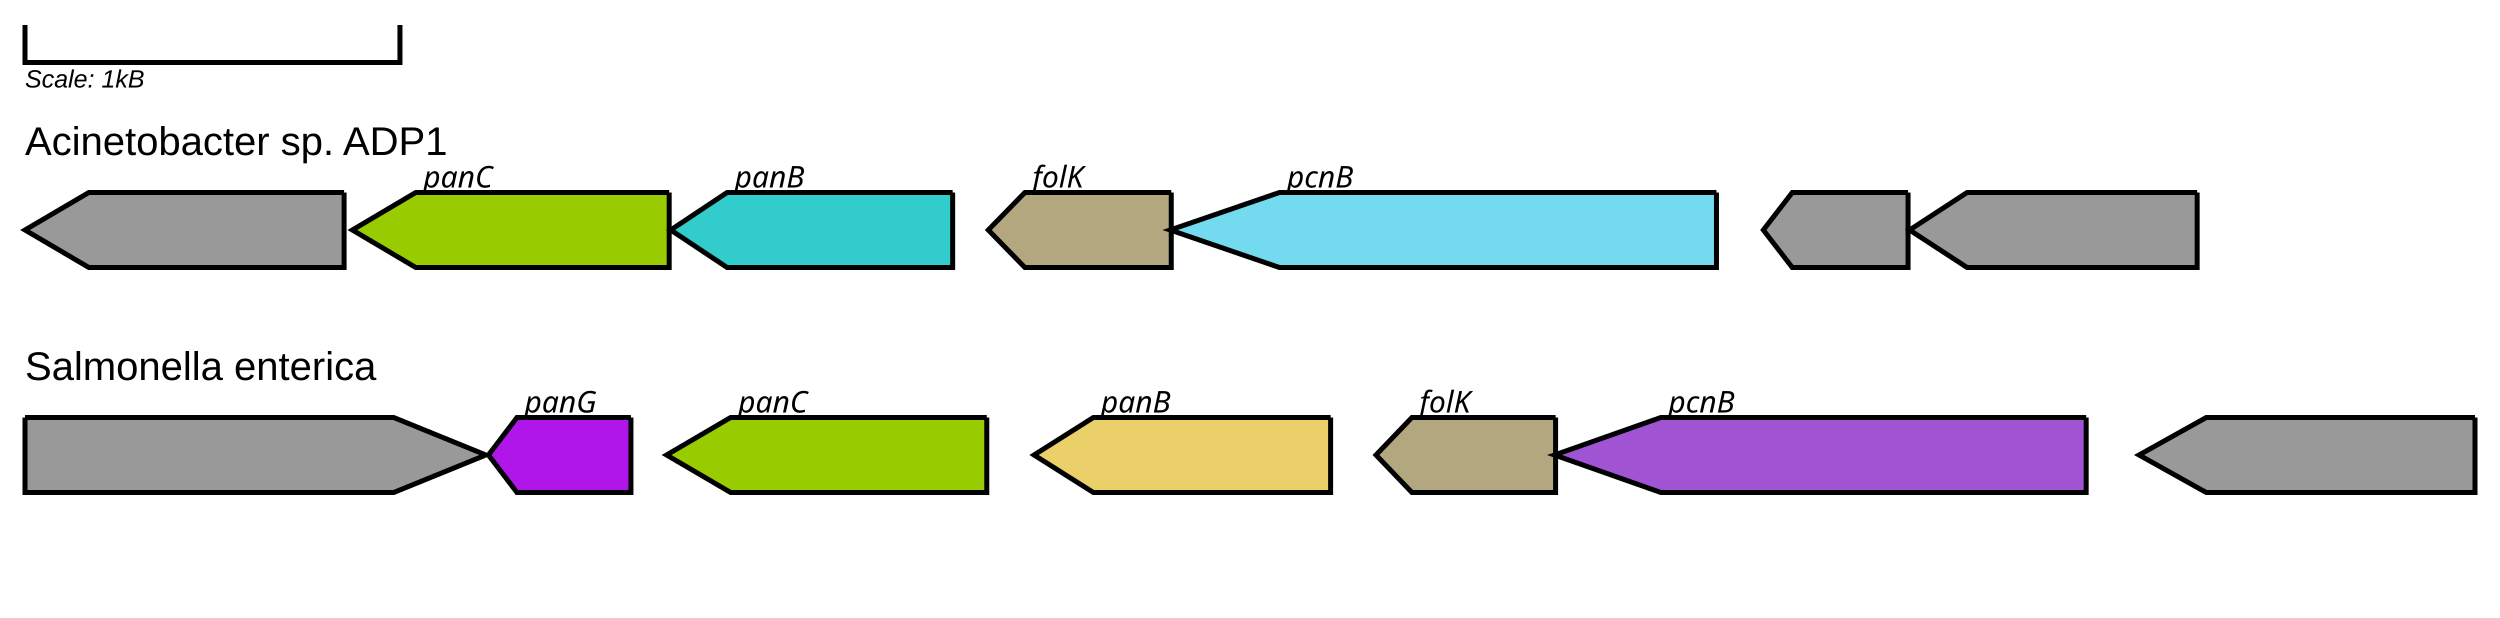
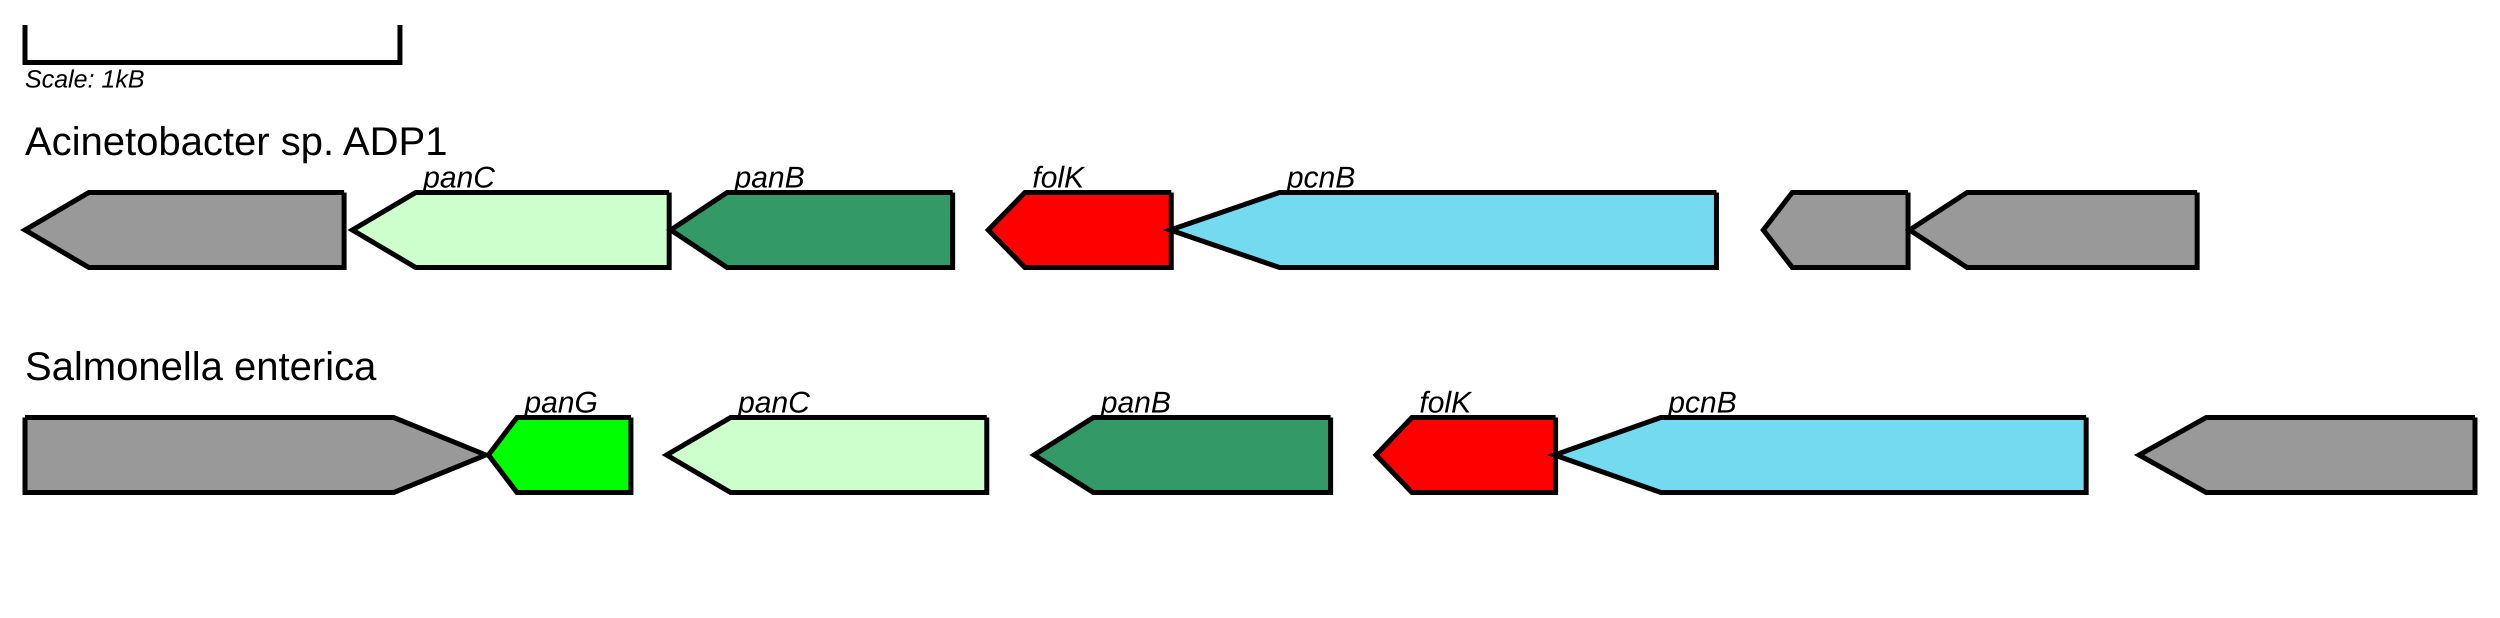
<svg xmlns="http://www.w3.org/2000/svg" width="1000" id="svg" height="247">
+   <style>text { font-family: Arial }</style>
  <polyline fill="none" stroke="black" stroke-width="2" points="10,10,10,25,159.985,25,159.985,10" />
  <text x="10" y="35" font-family="arial, helvetica, sans-serif" font-size="10px" fill="black" font-style="italic" text-anchor="start">Scale: 1kB</text>
  <path d="M137.637,77L35.527,77L10,92L35.527,107L137.637,107L137.637,77" fill="#999999" stroke="black" stroke-width="2" z-index="95" />
-   <path d="M267.674,77L166.284,77L140.937,92L166.284,107L267.674,107L267.674,77" fill="#99cc00" stroke="black" stroke-width="2" z-index="95" />
-   <path d="M381.062,77L290.831,77L268.274,92L290.831,107L381.062,107L381.062,77" fill="#33cccc" stroke="black" stroke-width="2" z-index="95" />
-   <path d="M468.503,77L409.949,77L395.311,92L409.949,107L468.503,107L468.503,77" fill="#b2a77e" stroke="black" stroke-width="2" z-index="95" />
+   <path d="M267.674,77L166.284,77L140.937,92L166.284,107L267.674,107L267.674,77" fill="#ccffcc" stroke="black" stroke-width="2" z-index="95" />
+   <path d="M381.062,77L290.831,77L268.274,92L290.831,107L381.062,107L381.062,77" fill="#339966" stroke="black" stroke-width="2" z-index="95" />
+   <path d="M468.503,77L409.949,77L395.311,92L409.949,107L468.503,107L468.503,77" fill="red" stroke="black" stroke-width="2" z-index="95" />
  <path d="M686.581,77L511.759,77L468.053,92L511.759,107L686.581,107L686.581,77" fill="#73daf0" stroke="black" stroke-width="2" z-index="95" />
  <path d="M763.223,77L716.908,77L705.329,92L716.908,107L763.223,107L763.223,77" fill="#999999" stroke="black" stroke-width="2" z-index="95" />
  <path d="M878.861,77L786.831,77L763.823,92L786.831,107L878.861,107L878.861,77" fill="#999999" stroke="black" stroke-width="2" z-index="95" />
  <path d="M10,167L157.465,167L194.331,182L157.465,197L10,197L10,167" fill="#999999" stroke="black" stroke-width="2" z-index="95" />
-   <path d="M252.375,167L206.78,167L195.381,182L206.78,197L252.375,197L252.375,167" fill="#b015e9" stroke="black" stroke-width="2" z-index="95" />
-   <path d="M394.711,167L292.241,167L266.624,182L292.241,197L394.711,197L394.711,167" fill="#99cc00" stroke="black" stroke-width="2" z-index="95" />
-   <path d="M532.247,167L437.336,167L413.609,182L437.336,197L532.247,197L532.247,167" fill="#ebd069" stroke="black" stroke-width="2" z-index="95" />
-   <path d="M622.238,167L564.763,167L550.395,182L564.763,197L622.238,197L622.238,167" fill="#b2a77e" stroke="black" stroke-width="2" z-index="95" />
-   <path d="M834.466,167L664.323,167L621.788,182L664.323,197L834.466,197L834.466,167" fill="#a054d3" stroke="black" stroke-width="2" z-index="95" />
+   <path d="M252.375,167L206.78,167L195.381,182L206.78,197L252.375,197L252.375,167" fill="lime" stroke="black" stroke-width="2" z-index="95" />
+   <path d="M394.711,167L292.241,167L266.624,182L292.241,197L394.711,197L394.711,167" fill="#ccffcc" stroke="black" stroke-width="2" z-index="95" />
+   <path d="M532.247,167L437.336,167L413.609,182L437.336,197L532.247,197L532.247,167" fill="#339966" stroke="black" stroke-width="2" z-index="95" />
+   <path d="M622.238,167L564.763,167L550.395,182L564.763,197L622.238,197L622.238,167" fill="red" stroke="black" stroke-width="2" z-index="95" />
+   <path d="M834.466,167L664.323,167L621.788,182L664.323,197L834.466,197L834.466,167" fill="#73daf0" stroke="black" stroke-width="2" z-index="95" />
  <path d="M990,167L882.491,167L855.614,182L882.491,197L990,197L990,167" fill="#999999" stroke="black" stroke-width="2" z-index="95" />
  <text class="genomelabel" y="62" x="10" z-index="100">
    <tspan text-anchor="start">
      <tspan style="font-family: arial, helvetica, sans-serif; font-size: 12pt;">Acinetobacter sp. ADP1</tspan>
    </tspan>
  </text>
  <text class="genomelabel" y="152" x="10" z-index="100">
    <tspan text-anchor="start">
      <tspan style="font-family: arial, helvetica, sans-serif; font-size: 12pt;">Salmonella enterica</tspan>
    </tspan>
  </text>
  <text class="genelabel" y="75" x="38.527" z-index="100">
    <tspan text-anchor="start">
-       <tspan font-family="verdana, geneva, sans-serif">
-         <tspan font-style="italic">
-           <tspan fill="#000000">
-             <tspan />
-           </tspan>
-         </tspan>
+       <tspan fill="#000000">
+         <tspan font-style="italic" />
      </tspan>
    </tspan>
  </text>
  <text class="genelabel" y="75" x="169.284" z-index="100">
    <tspan text-anchor="start">
-       <tspan font-family="verdana, geneva, sans-serif">
-         <tspan font-style="italic">
-           <tspan fill="#000000">panC</tspan>
-         </tspan>
+       <tspan fill="#000000">
+         <tspan font-style="italic">panC</tspan>
      </tspan>
    </tspan>
  </text>
  <text class="genelabel" y="75" x="293.831" z-index="100">
    <tspan text-anchor="start">
-       <tspan font-family="verdana, geneva, sans-serif">
-         <tspan font-style="italic">
-           <tspan fill="#000000">panB</tspan>
-         </tspan>
+       <tspan fill="#000000">
+         <tspan font-style="italic">panB</tspan>
      </tspan>
    </tspan>
  </text>
  <text class="genelabel" y="75" x="412.949" z-index="100">
    <tspan text-anchor="start">
-       <tspan font-family="verdana, geneva, sans-serif">
-         <tspan font-style="italic">
-           <tspan fill="#000000">folK</tspan>
-         </tspan>
+       <tspan fill="#000000">
+         <tspan font-style="italic">folK</tspan>
      </tspan>
    </tspan>
  </text>
  <text class="genelabel" y="75" x="514.759" z-index="100">
    <tspan text-anchor="start">
-       <tspan font-family="verdana, geneva, sans-serif">
-         <tspan font-style="italic">
-           <tspan fill="#000000">pcnB</tspan>
-         </tspan>
+       <tspan fill="#000000">
+         <tspan font-style="italic">pcnB</tspan>
      </tspan>
    </tspan>
  </text>
  <text class="genelabel" y="75" x="719.908" z-index="100">
    <tspan text-anchor="start">
-       <tspan font-family="verdana, geneva, sans-serif">
-         <tspan font-style="italic">
-           <tspan fill="#000000">
-             <tspan />
-           </tspan>
-         </tspan>
+       <tspan fill="#000000">
+         <tspan font-style="italic" />
      </tspan>
    </tspan>
  </text>
  <text class="genelabel" y="75" x="789.831" z-index="100">
    <tspan text-anchor="start">
-       <tspan font-family="verdana, geneva, sans-serif">
-         <tspan font-style="italic">
-           <tspan fill="#000000">
-             <tspan />
-           </tspan>
-         </tspan>
+       <tspan fill="#000000">
+         <tspan font-style="italic" />
      </tspan>
    </tspan>
  </text>
  <text class="genelabel" y="165" x="13" z-index="100">
    <tspan text-anchor="start">
-       <tspan font-family="verdana, geneva, sans-serif">
-         <tspan font-style="italic">
-           <tspan fill="#000000">
-             <tspan />
-           </tspan>
-         </tspan>
+       <tspan fill="#000000">
+         <tspan font-style="italic" />
      </tspan>
    </tspan>
  </text>
  <text class="genelabel" y="165" x="209.78" z-index="100">
    <tspan text-anchor="start">
-       <tspan font-family="verdana, geneva, sans-serif">
-         <tspan font-style="italic">
-           <tspan fill="#000000">panG</tspan>
-         </tspan>
+       <tspan fill="#000000">
+         <tspan font-style="italic">panG</tspan>
      </tspan>
    </tspan>
  </text>
  <text class="genelabel" y="165" x="295.241" z-index="100">
    <tspan text-anchor="start">
-       <tspan font-family="verdana, geneva, sans-serif">
-         <tspan font-style="italic">
-           <tspan fill="#000000">panC</tspan>
-         </tspan>
+       <tspan fill="#000000">
+         <tspan font-style="italic">panC</tspan>
      </tspan>
    </tspan>
  </text>
  <text class="genelabel" y="165" x="440.336" z-index="100">
    <tspan text-anchor="start">
-       <tspan font-family="verdana, geneva, sans-serif">
-         <tspan font-style="italic">
-           <tspan fill="#000000">panB</tspan>
-         </tspan>
+       <tspan fill="#000000">
+         <tspan font-style="italic">panB</tspan>
      </tspan>
    </tspan>
  </text>
  <text class="genelabel" y="165" x="567.763" z-index="100">
    <tspan text-anchor="start">
-       <tspan font-family="verdana, geneva, sans-serif">
-         <tspan font-style="italic">
-           <tspan fill="#000000">folK</tspan>
-         </tspan>
+       <tspan fill="#000000">
+         <tspan font-style="italic">folK</tspan>
      </tspan>
    </tspan>
  </text>
  <text class="genelabel" y="165" x="667.323" z-index="100">
    <tspan text-anchor="start">
-       <tspan font-family="verdana, geneva, sans-serif">
-         <tspan font-style="italic">
-           <tspan fill="#000000">pcnB</tspan>
-         </tspan>
+       <tspan fill="#000000">
+         <tspan font-style="italic">pcnB</tspan>
      </tspan>
    </tspan>
  </text>
  <text class="genelabel" y="165" x="885.491" z-index="100">
    <tspan text-anchor="start">
-       <tspan font-family="verdana, geneva, sans-serif">
-         <tspan font-style="italic">
-           <tspan fill="#000000">
-             <tspan />
-           </tspan>
-         </tspan>
+       <tspan fill="#000000">
+         <tspan font-style="italic" />
      </tspan>
    </tspan>
  </text>
</svg>
